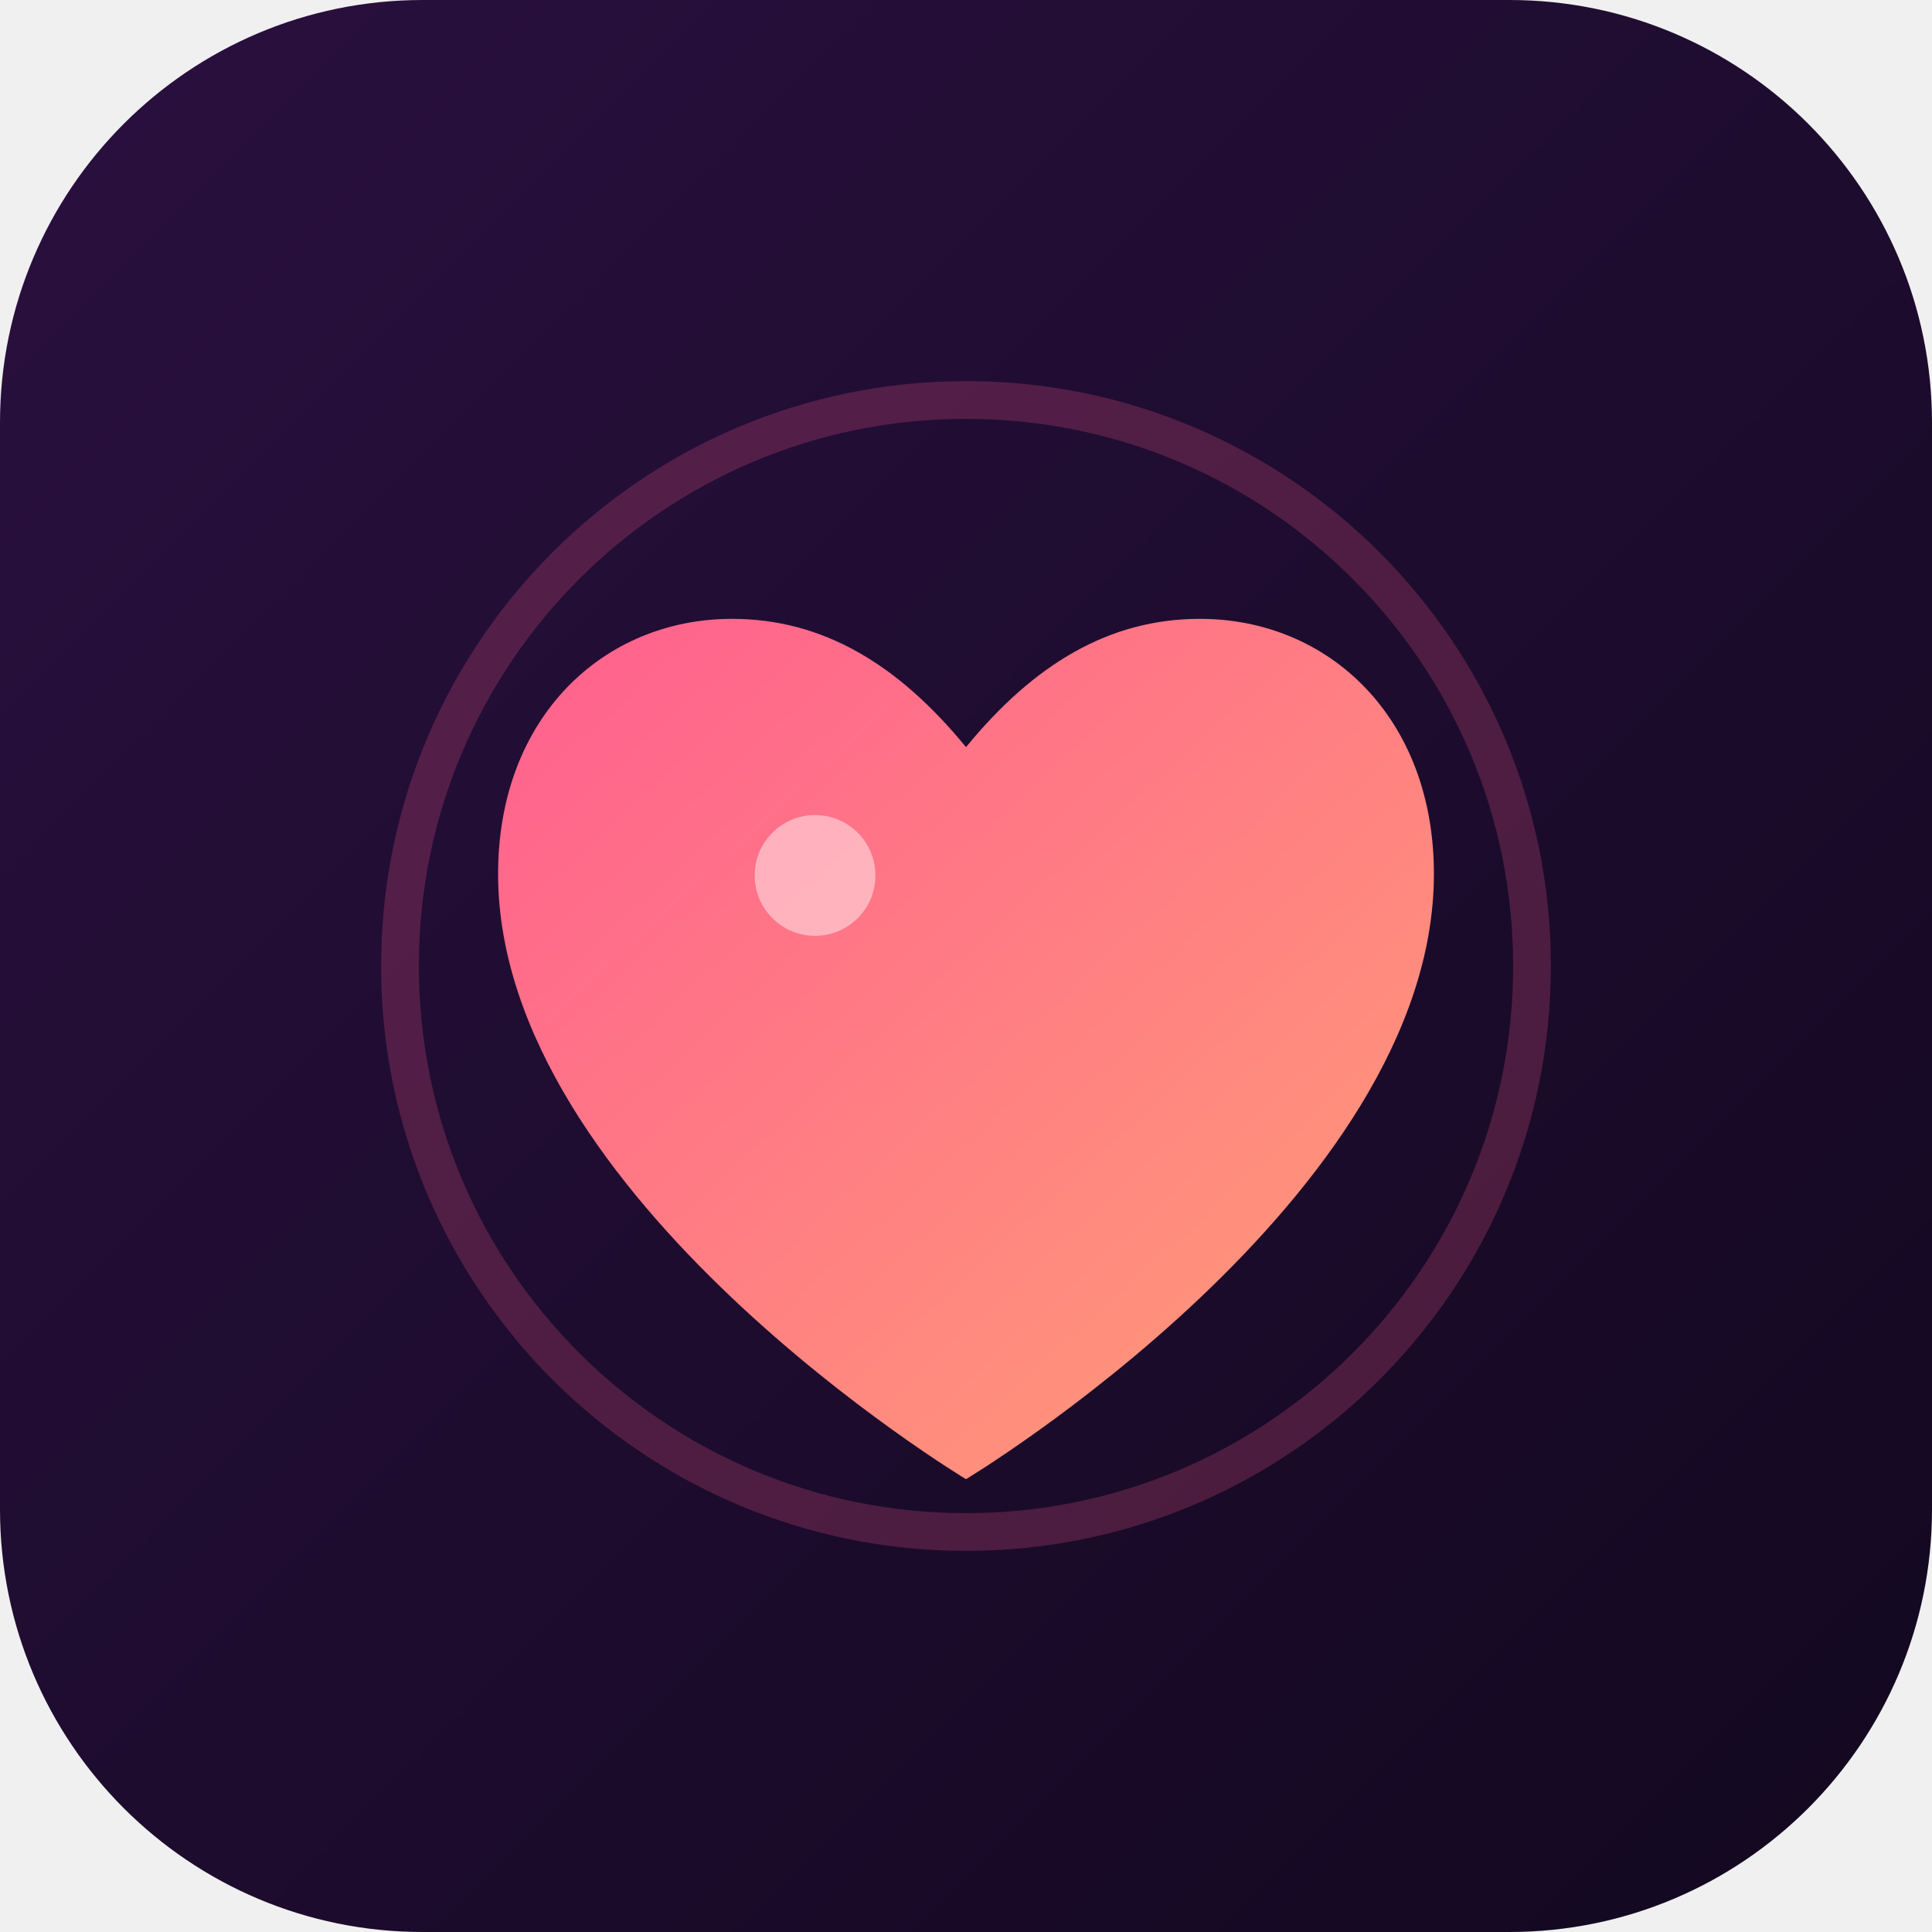
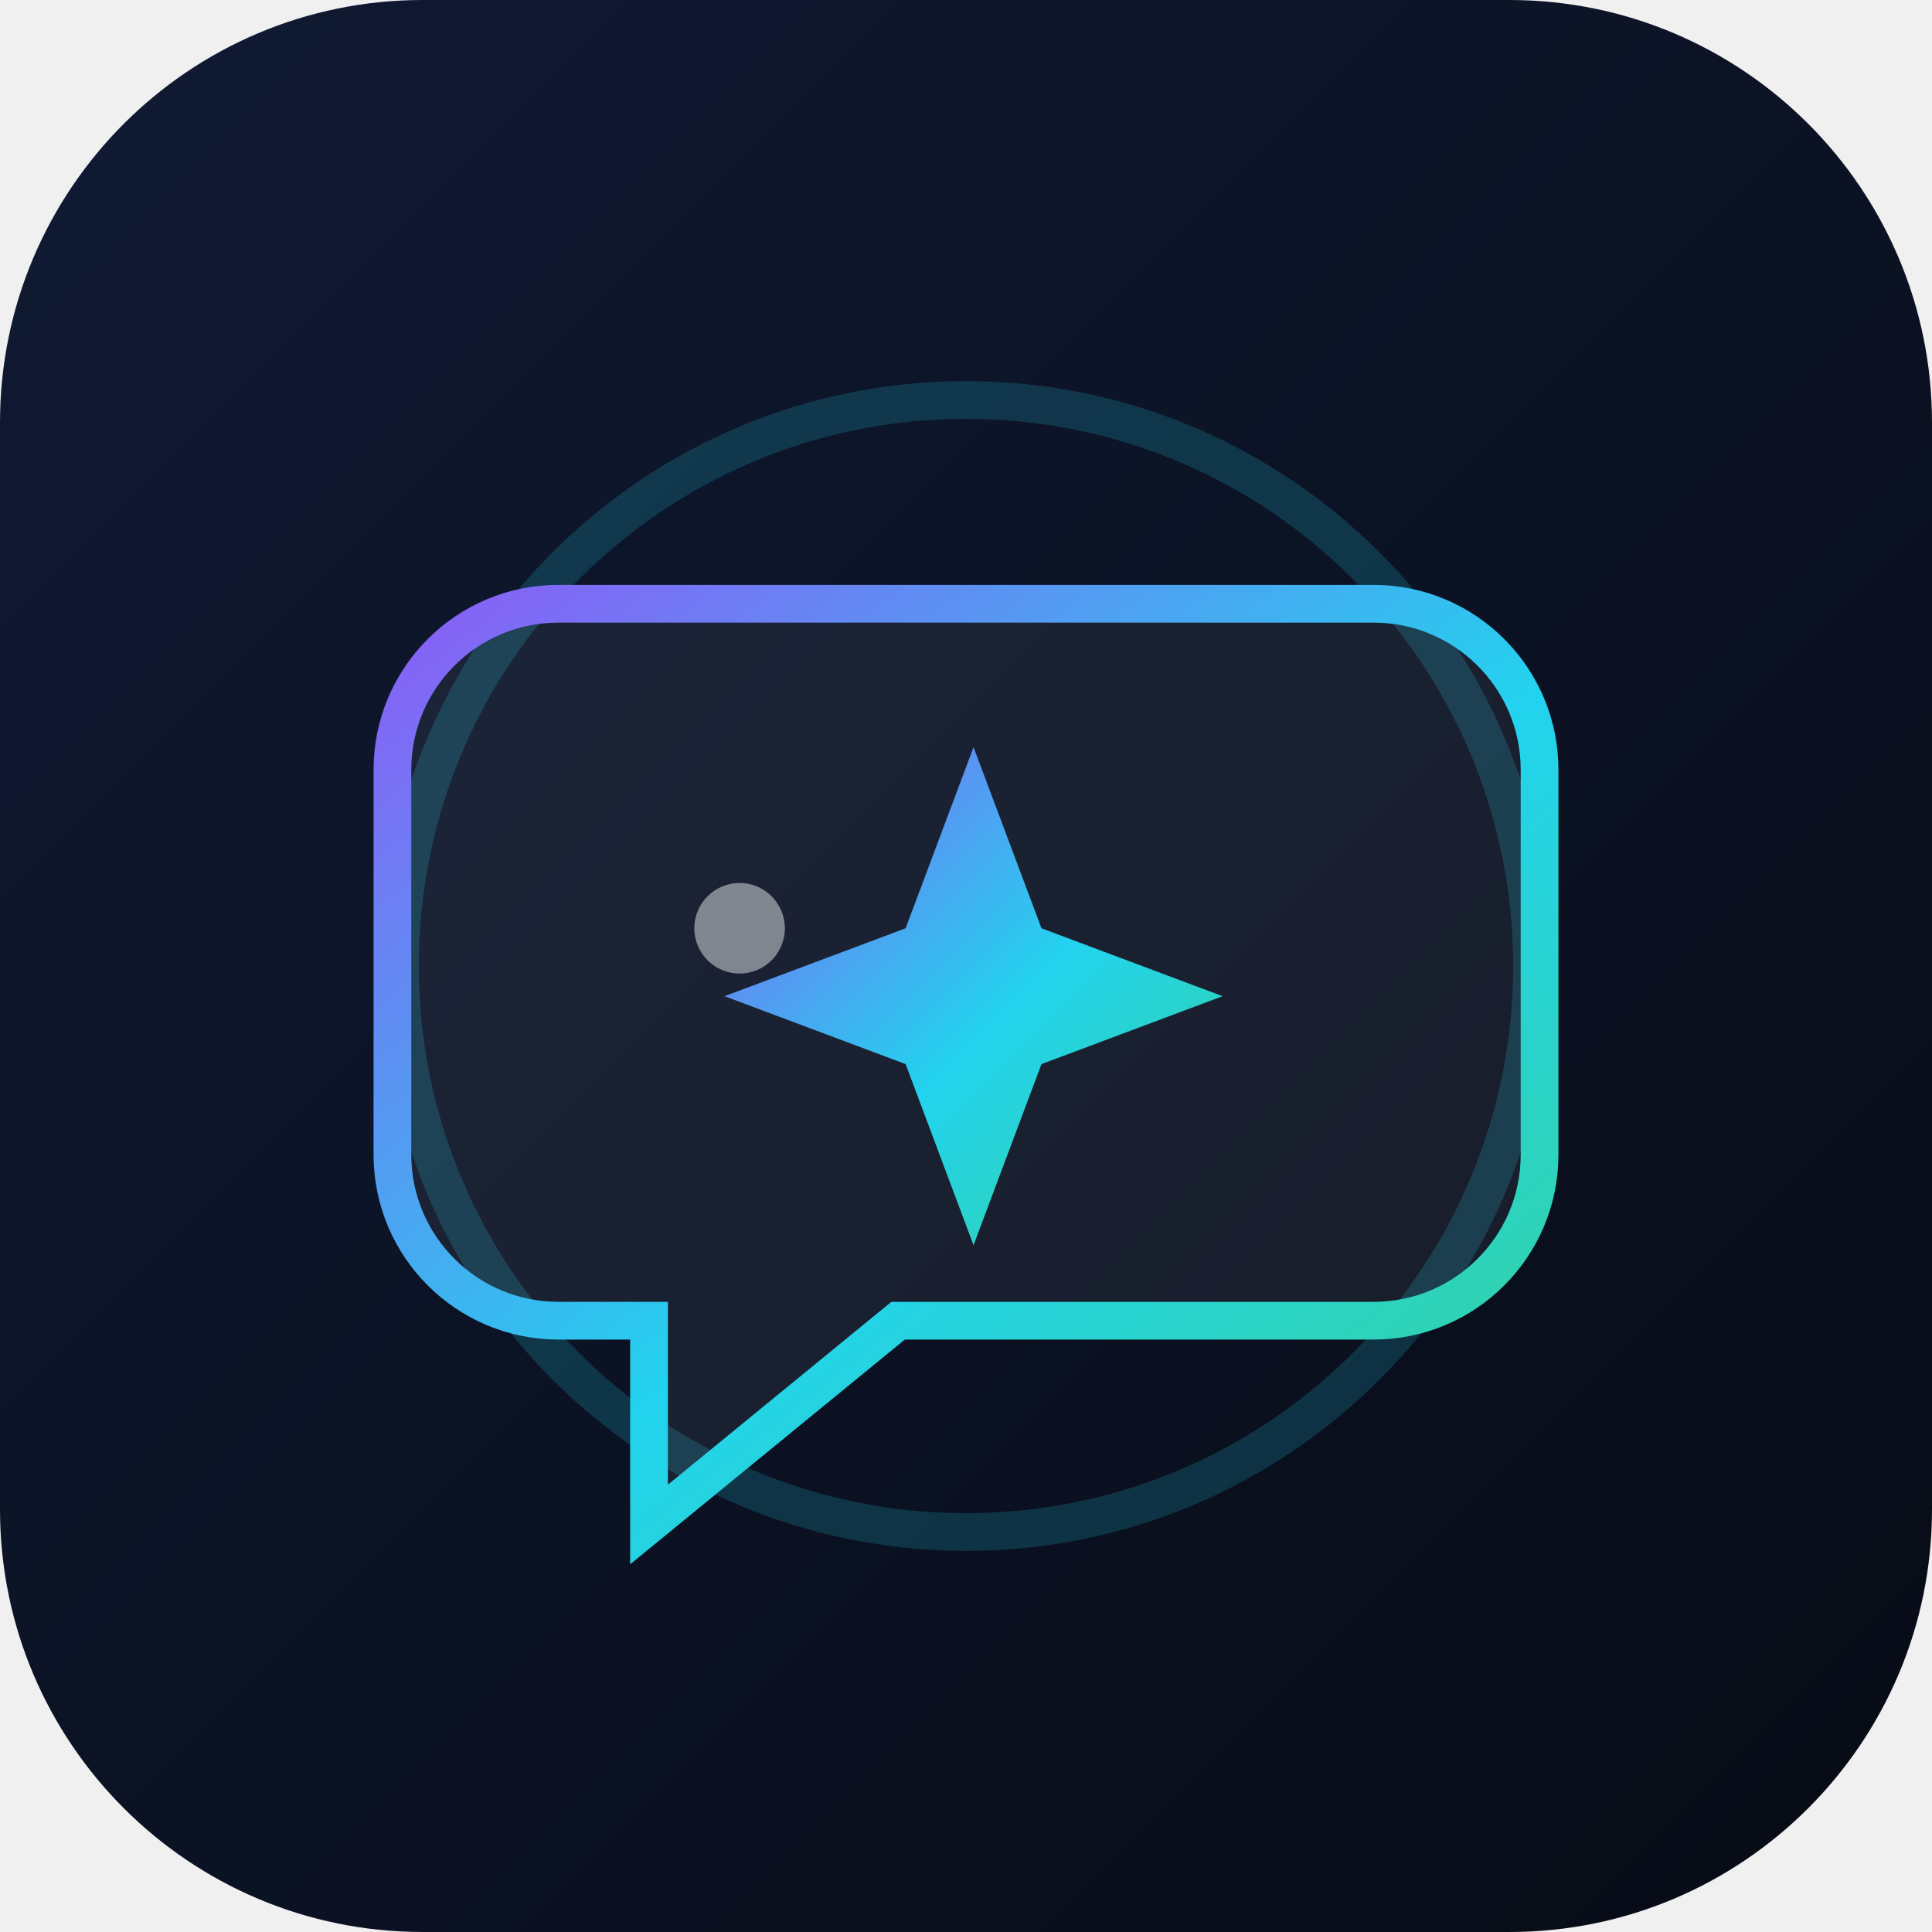
<svg xmlns="http://www.w3.org/2000/svg" viewBox="0 0 512 512" width="512" height="512">
  <defs>
    <linearGradient id="bg" x1="0" y1="0" x2="1" y2="1">
-       <stop offset="0" stop-color="#2a103f" />
-       <stop offset="1" stop-color="#12081f" />
+       <stop offset="0" stop-color="#101a33" />
+       <stop offset="1" stop-color="#070b15" />
    </linearGradient>
-     <linearGradient id="heart" x1="0" y1="0" x2="1" y2="1">
-       <stop offset="0" stop-color="#ff5f8f" />
-       <stop offset="1" stop-color="#ff9f76" />
+     <linearGradient id="accent" x1="0" y1="0" x2="1" y2="1">
+       <stop offset="0" stop-color="#8b5cf6" />
+       <stop offset="0.55" stop-color="#22d3ee" />
+       <stop offset="1" stop-color="#34d399" />
    </linearGradient>
  </defs>
  <rect width="512" height="512" rx="112" fill="url(#bg)" />
-   <circle cx="256" cy="256" r="150" fill="none" stroke="#ff5f8f" stroke-opacity="0.22" stroke-width="10" />
-   <path d="M256 392s-124-74.6-124-160.4C132 190 160 164 194 164c24 0 44 12 62 34 18-22 38-34 62-34 34 0 62 26 62 67.6C380 317.4 256 392 256 392z" fill="url(#heart)" />
-   <circle cx="216" cy="232" r="16" fill="#fff" fill-opacity="0.45" />
+   <circle cx="256" cy="256" r="150" fill="none" stroke="#22d3ee" stroke-opacity="0.18" stroke-width="10" />
+   <path d="M148 160h216a44 44 0 0 1 44 44v102a44 44 0 0 1-44 44H238l-66 54v-54h-24a44 44 0 0 1-44-44V204a44 44 0 0 1 44-44z" fill="rgba(255,255,255,0.06)" stroke="url(#accent)" stroke-width="10" />
+   <path d="M258 198l18 48 48 18-48 18-18 48-18-48-48-18 48-18z" fill="url(#accent)" />
+   <circle cx="196" cy="246" r="12" fill="#fff" fill-opacity="0.45" />
</svg>
